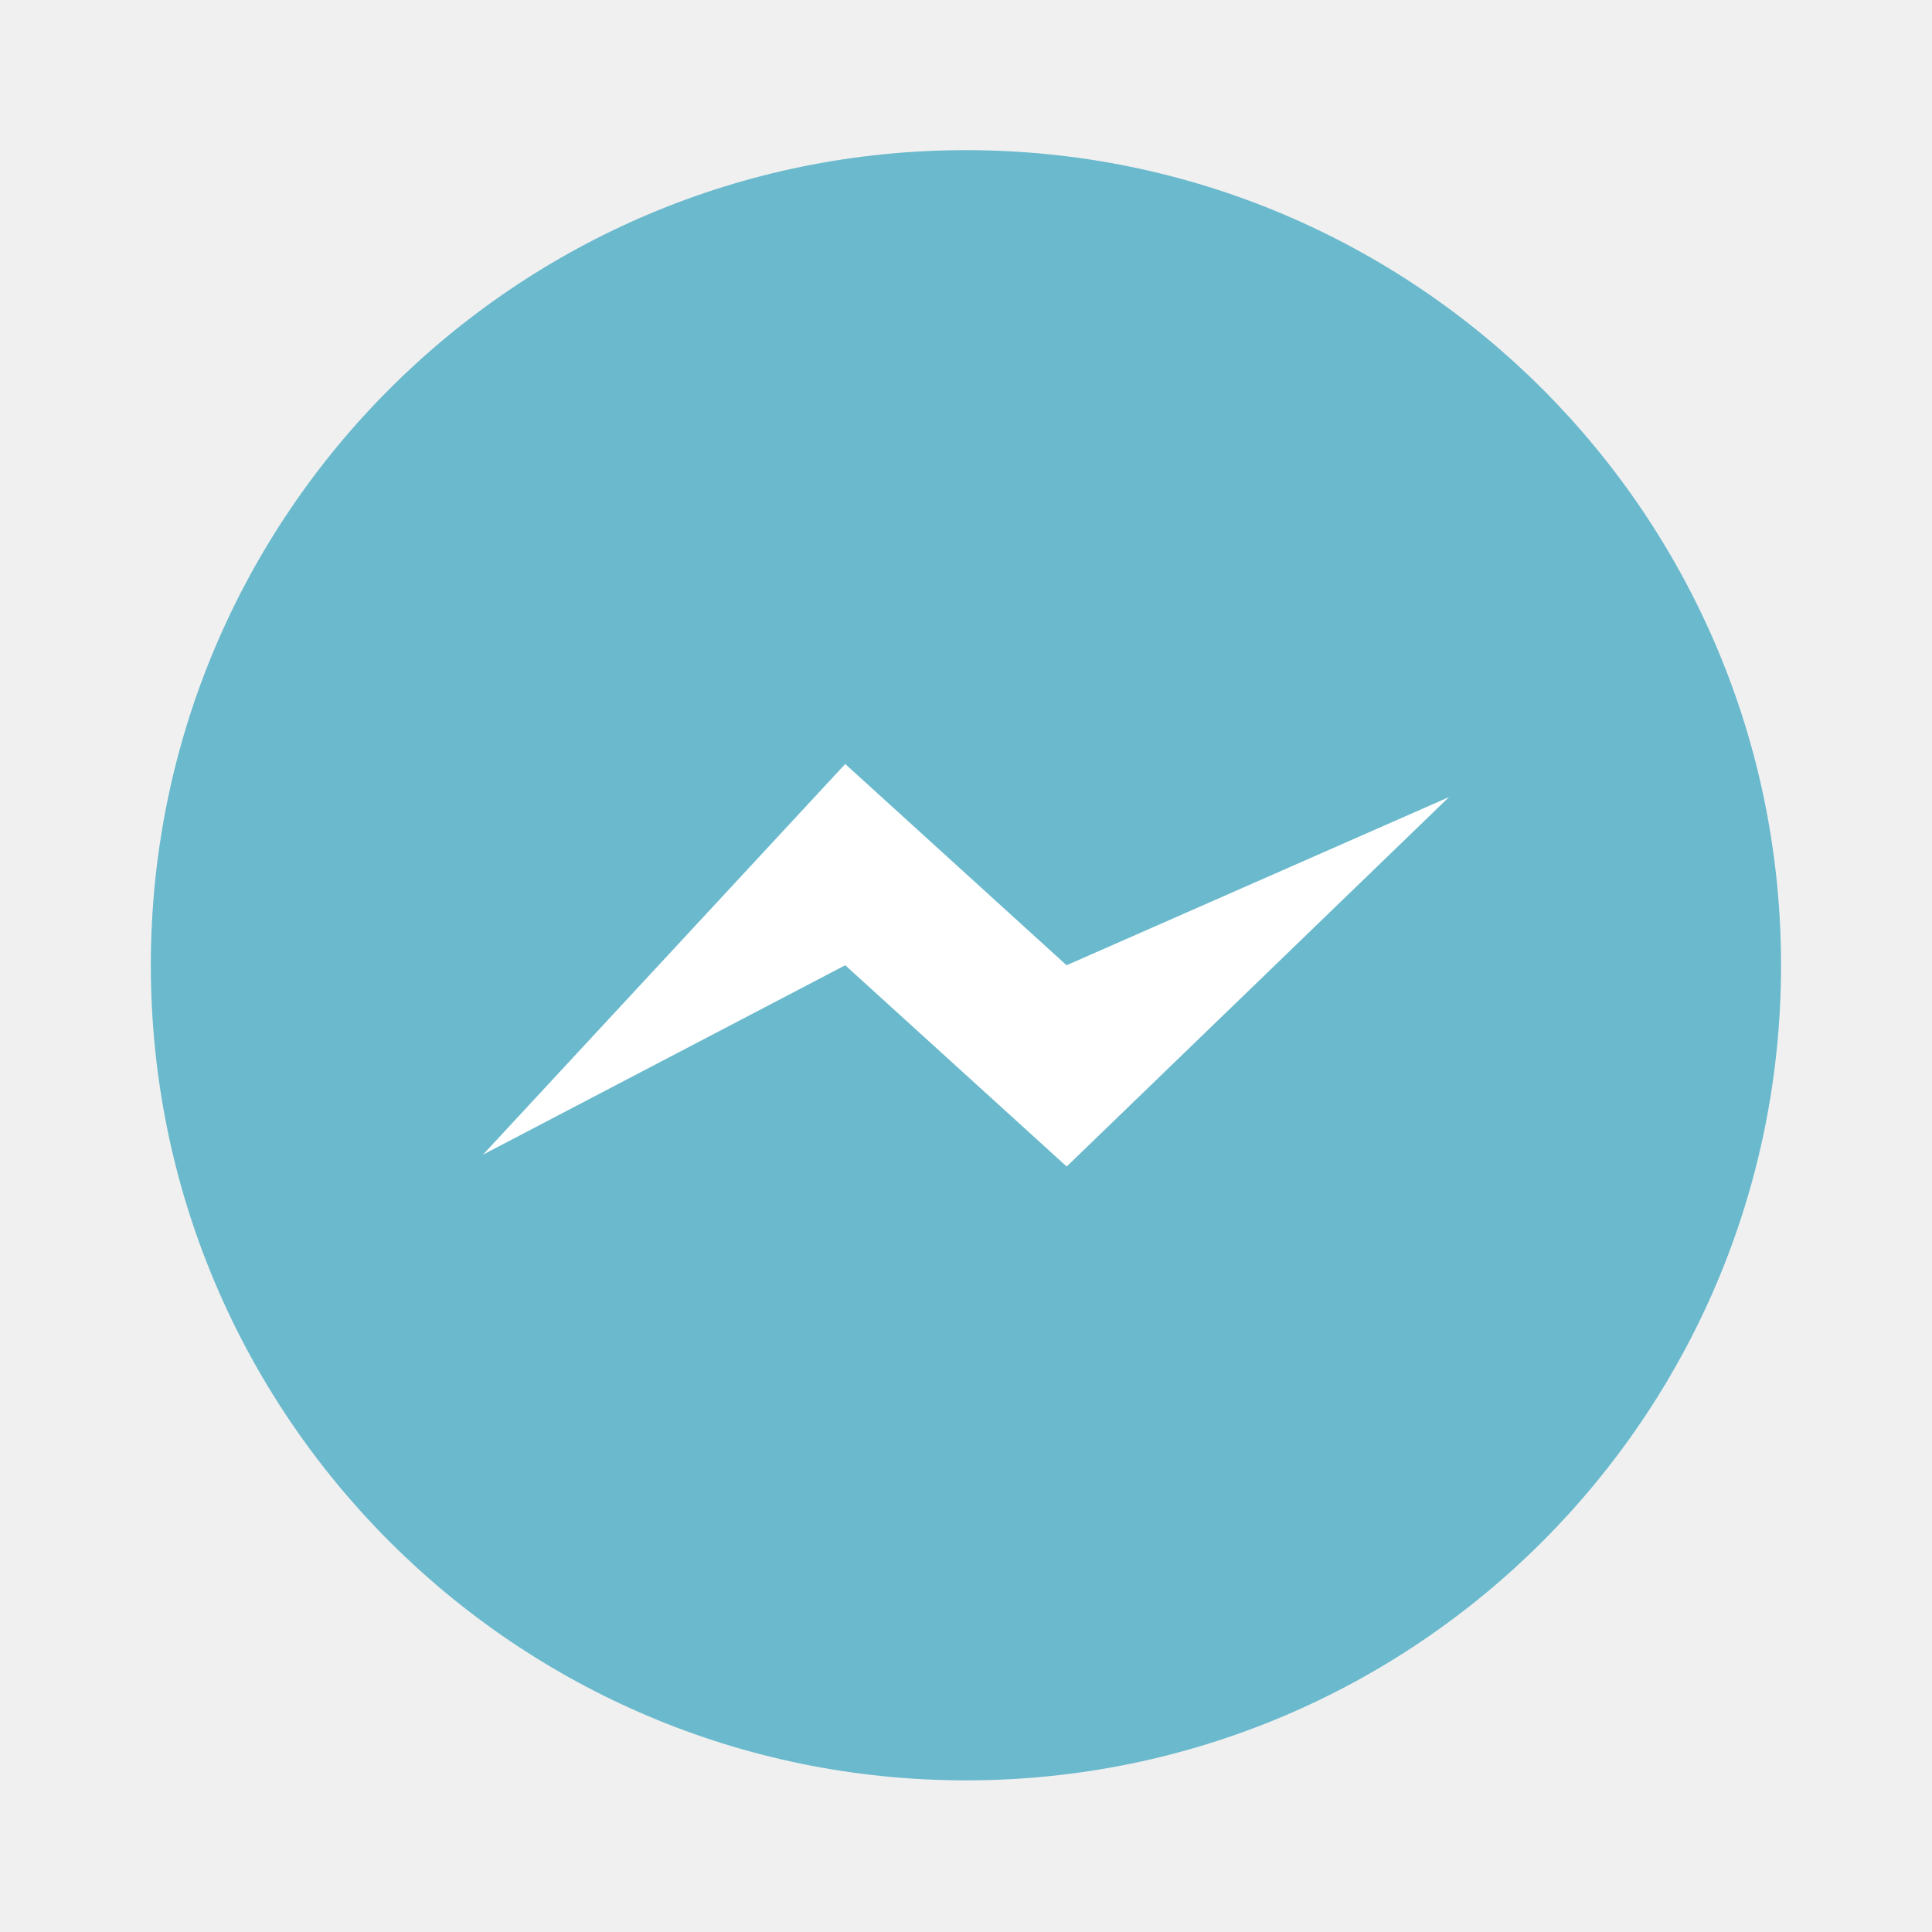
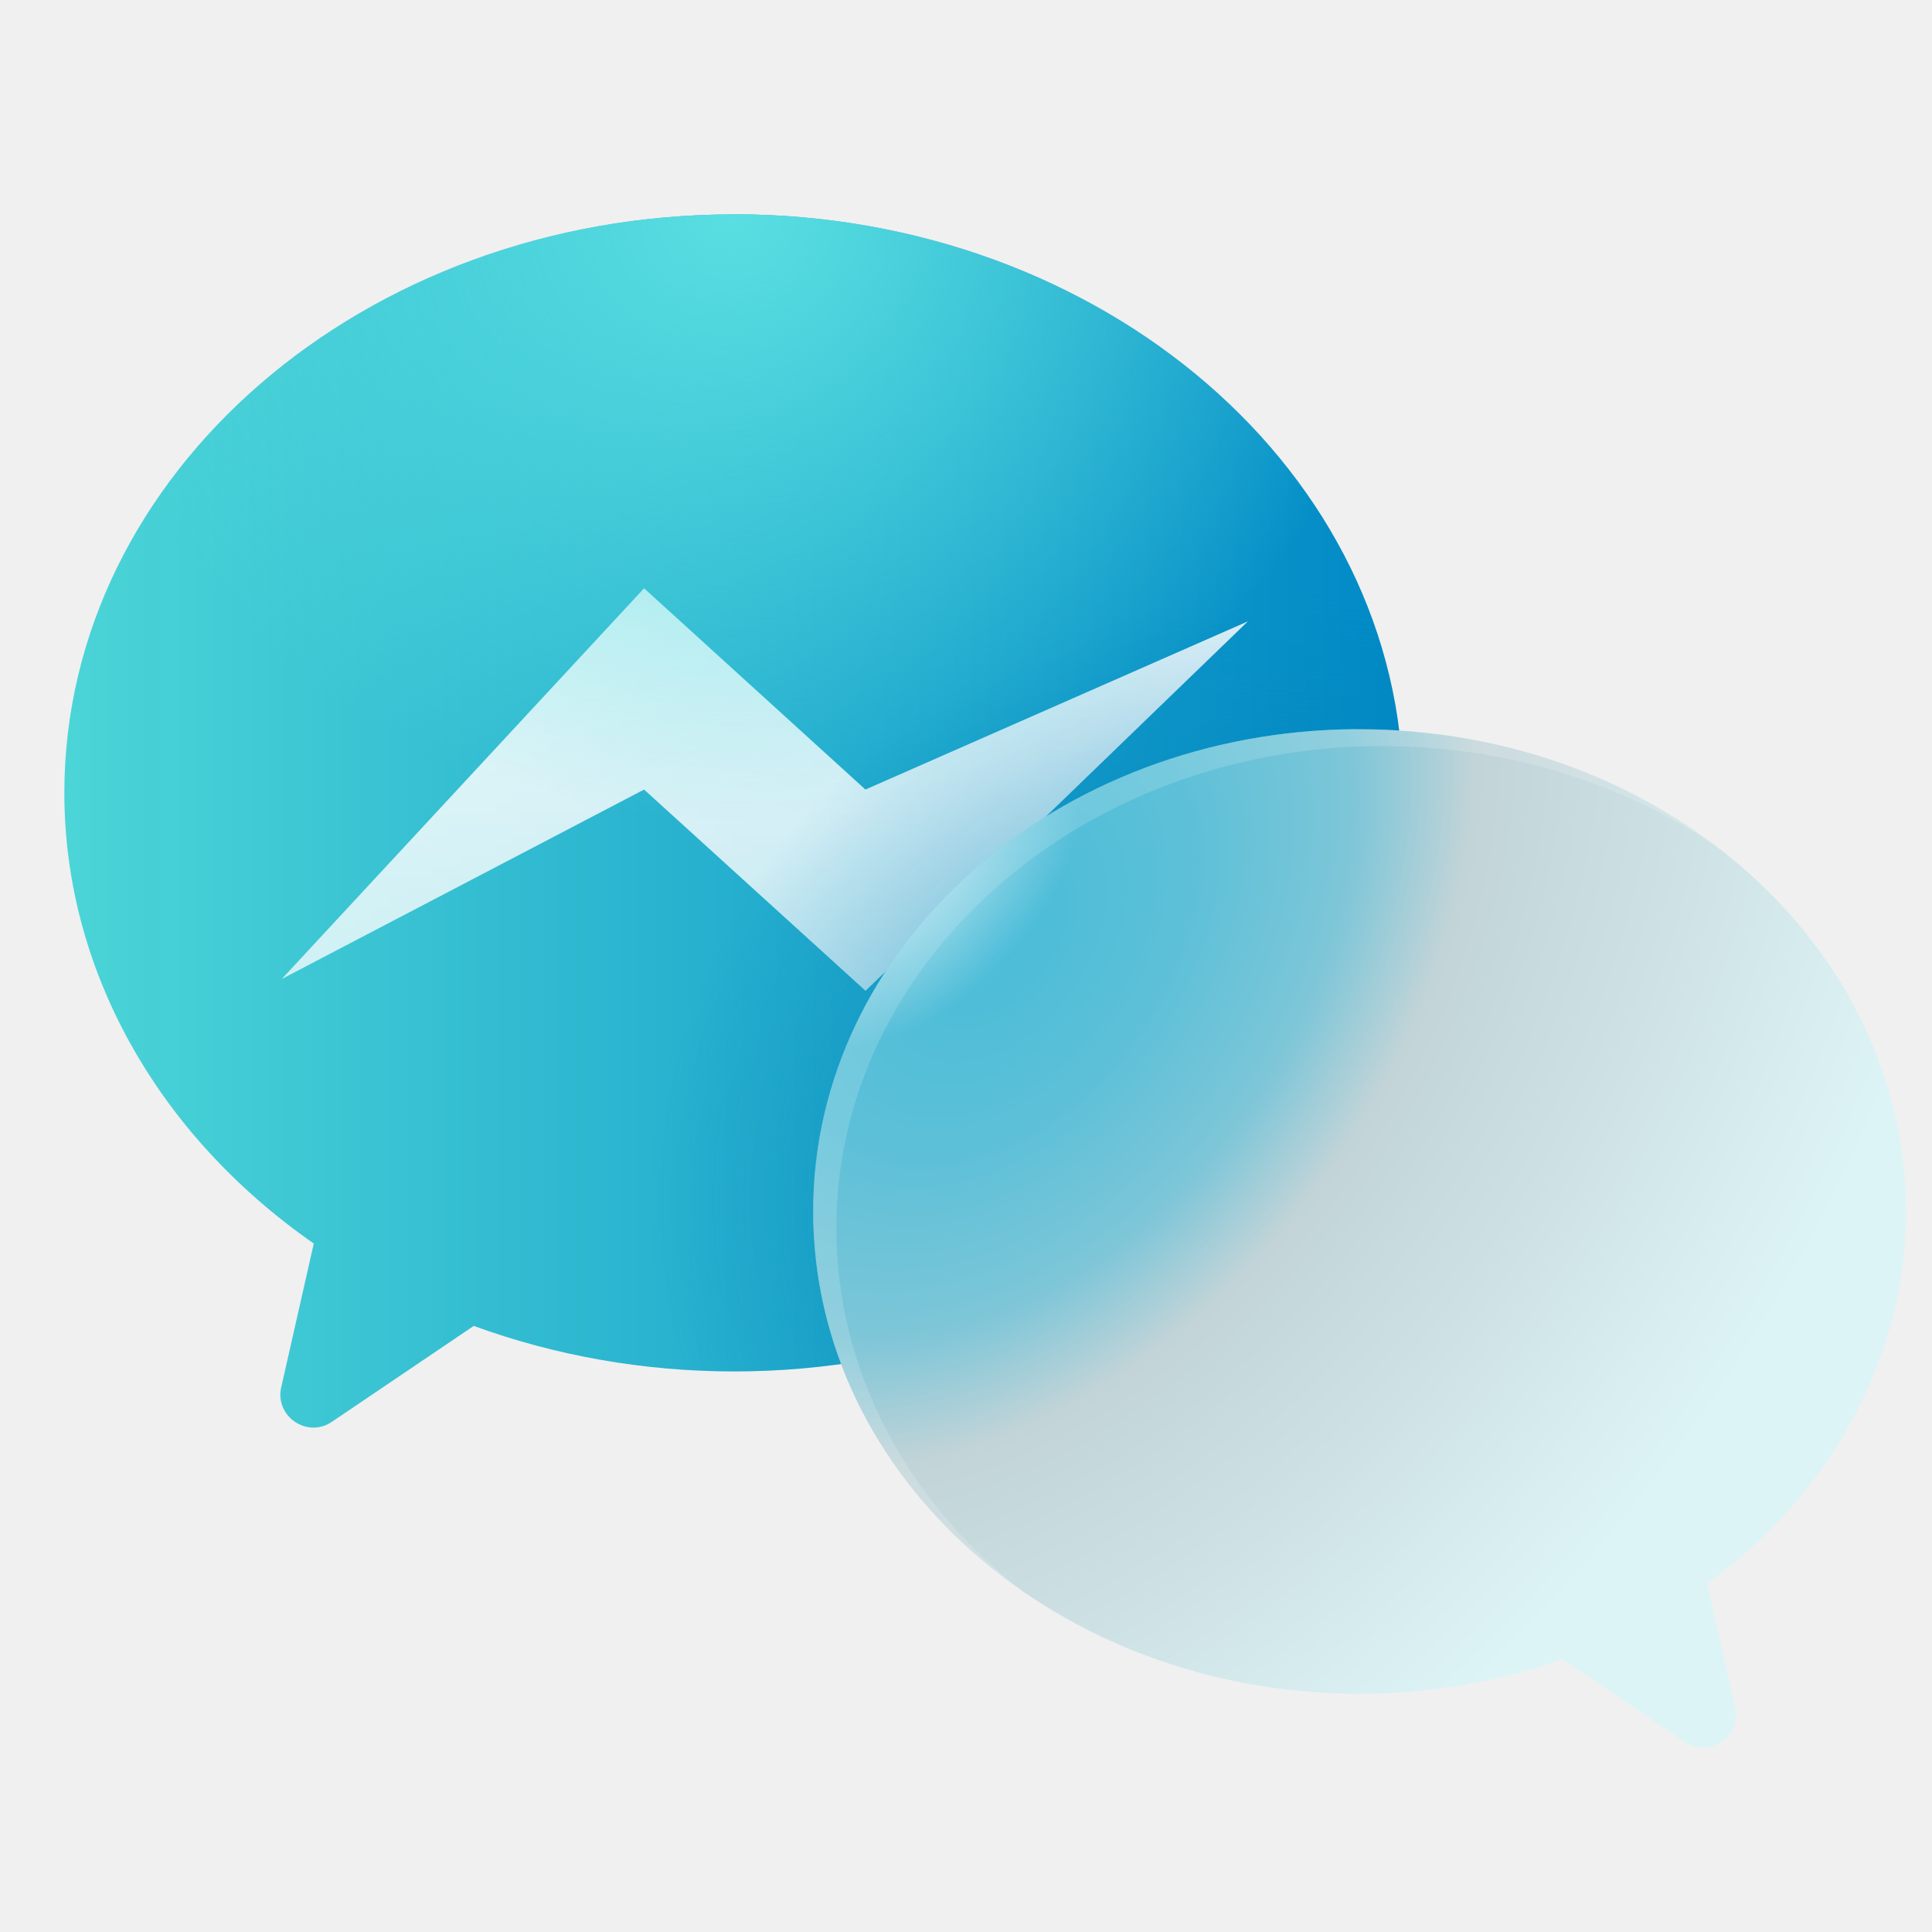
- <svg xmlns="http://www.w3.org/2000/svg" width="64" height="64" version="1.1" viewBox="0 0 16.933 16.933">
-   <g transform="translate(0 -280.07)">
-     <circle cx="8.466" cy="288.53" r="7.144" fill="#6ab9cd" style="paint-order:stroke markers fill" />
-     <path d="m7.408 288.53-3.175 1.66 3.175-3.424 1.94 1.764 3.352-1.474-3.351 3.238" fill="#fff" />
-   </g>
+ <svg xmlns="http://www.w3.org/2000/svg" xmlns:xlink="http://www.w3.org/1999/xlink" width="64" height="64" version="1.1" viewBox="0 0 16.933 16.933" id="svg20">
+   <defs id="defs24">
+     <linearGradient id="linearGradient873">
+       <stop style="stop-color:#0482b7;stop-opacity:1;" offset="0" id="stop869" />
+       <stop style="stop-color:#0482b7;stop-opacity:0;" offset="1" id="stop871" />
+     </linearGradient>
+     <linearGradient id="linearGradient863">
+       <stop style="stop-color:#59dfe1;stop-opacity:1;" offset="0" id="stop859" />
+       <stop style="stop-color:#59dfe1;stop-opacity:0;" offset="1" id="stop861" />
+     </linearGradient>
+     <linearGradient id="linearGradient960">
+       <stop style="stop-color:#d3eef5;stop-opacity:1;" offset="0" id="stop956" />
+       <stop style="stop-color:#d3eef5;stop-opacity:0;" offset="1" id="stop958" />
+     </linearGradient>
+     <linearGradient id="linearGradient950">
+       <stop style="stop-color:#ffffff;stop-opacity:0.881" offset="0" id="stop946" />
+       <stop style="stop-color:#ffffff;stop-opacity:0.724" offset="1" id="stop948" />
+     </linearGradient>
+     <linearGradient id="linearGradient894">
+       <stop style="stop-color:#49bcd8;stop-opacity:1;" offset="0" id="stop890" />
+       <stop style="stop-color:#5dc0d8;stop-opacity:1" offset="0.198" id="stop902" />
+       <stop style="stop-color:#71c4d8;stop-opacity:1" offset="0.297" id="stop928" />
+       <stop style="stop-color:#7ec6d8;stop-opacity:1" offset="0.358" id="stop930" />
+       <stop style="stop-color:#c2d4d8;stop-opacity:1" offset="0.478" id="stop900" />
+       <stop style="stop-color:#ddf4f6;stop-opacity:1" offset="1" id="stop892" />
+     </linearGradient>
+     <linearGradient xlink:href="#linearGradient1234" id="linearGradient1236" x1="342.632" y1="348.095" x2="403.47" y2="348.095" gradientUnits="userSpaceOnUse" gradientTransform="matrix(0.1928465,0,0,0.1928465,-65.51191,-59.93326)" />
+     <linearGradient id="linearGradient1234">
+       <stop style="stop-color:#4bd5d7;stop-opacity:1" offset="0" id="stop1230" />
+       <stop style="stop-color:#0089c6;stop-opacity:1" offset="1" id="stop1232" />
+     </linearGradient>
+     <radialGradient xlink:href="#linearGradient894" id="radialGradient898" gradientUnits="userSpaceOnUse" gradientTransform="matrix(1.334477,-1.836764,1.280238,0.9301401,-10.85745,51.78695)" cx="20.597" cy="-6.199" fx="20.597" fy="-6.199" r="4.789" />
+     <linearGradient xlink:href="#linearGradient950" id="linearGradient952" x1="5.347" y1="5.457" x2="5.347" y2="9.146" gradientUnits="userSpaceOnUse" />
+     <radialGradient xlink:href="#linearGradient960" id="radialGradient962" cx="6.342" cy="-4.037" fx="6.342" fy="-4.037" r="4.789" gradientTransform="matrix(0.2939745,-0.2898398,0.2071531,0.2101082,6.724971,10.182)" gradientUnits="userSpaceOnUse" />
+     <radialGradient xlink:href="#linearGradient863" id="radialGradient865" cx="6.43" cy="1.329" fx="6.43" fy="1.329" r="5.866" gradientTransform="matrix(1,0,0,0.9063207,0,0.6740745)" gradientUnits="userSpaceOnUse" />
+     <radialGradient xlink:href="#linearGradient873" id="radialGradient875" cx="1.395" cy="9.219" fx="1.395" fy="9.219" r="5.866" gradientTransform="matrix(1,0,0,0.9063208,10.16903,2.167315)" gradientUnits="userSpaceOnUse" />
+   </defs>
+   <circle cx="-330.35" cy="-328.38" r="0" fill="#5e4aa6" stroke-width=".265" id="circle2" />
+   <circle cx="-65.741" cy="5.337" r="0" fill="#5e4aa6" fill-rule="evenodd" stroke-width=".41" id="circle4" />
+   <path id="path1197" style="fill:url(#linearGradient1236);fill-opacity:1;stroke:none;stroke-width:0.953;stroke-linecap:square;stroke-miterlimit:4;stroke-dasharray:none;stroke-opacity:1" d="M 6.43,1.879 A 5.866,5.07 0 0 0 0.564,6.949 5.866,5.07 0 0 0 2.75,10.899 l -0.282,1.246 c -0.072,0.262 0.224,0.47 0.446,0.313 l 1.238,-0.837 a 5.866,5.07 0 0 0 2.279,0.399 5.866,5.07 0 0 0 5.866,-5.071 5.866,5.07 0 0 0 -5.866,-5.071 z" />
+   <path id="path1266" style="fill:#ffffff;fill-opacity:0.237;stroke:none;stroke-width:0.786;stroke-linecap:square;stroke-miterlimit:4;stroke-dasharray:none;stroke-opacity:1" d="m 11.882,6.391 a 4.789,4.227 0 0 0 -4.755,4.227 4.789,4.227 0 0 0 1.852,3.339 4.789,4.227 0 0 1 -1.68,-3.215 4.789,4.227 0 0 1 4.755,-4.227 4.789,4.227 0 0 1 0.034,0 4.789,4.227 0 0 1 2.936,0.887 4.789,4.227 0 0 0 -3.108,-1.011 4.789,4.227 0 0 0 -0.034,0 z" />
+   <path d="m 5.645,6.92 -3.175,1.66 3.175,-3.424 1.94,1.764 3.352,-1.474 -3.351,3.238" fill="#ffffff" id="path4" style="fill-opacity:1;fill:url(#linearGradient952)" />
+   <path id="path867" style="fill:url(#radialGradient875);fill-opacity:1;stroke:none;stroke-width:0.953;stroke-linecap:square;stroke-miterlimit:4;stroke-dasharray:none;stroke-opacity:1" d="M 6.43,1.879 A 5.866,5.07 0 0 0 0.564,6.949 5.866,5.07 0 0 0 2.75,10.899 l -0.282,1.246 c -0.072,0.262 0.224,0.47 0.446,0.313 l 1.238,-0.837 a 5.866,5.07 0 0 0 2.279,0.399 5.866,5.07 0 0 0 5.866,-5.071 5.866,5.07 0 0 0 -5.866,-5.071 z" />
+   <path id="ellipse1199-3" style="fill:url(#radialGradient898);fill-opacity:1;stroke:none;stroke-width:0.786;stroke-linecap:square;stroke-miterlimit:4;stroke-dasharray:none;stroke-opacity:1" d="m 11.882,6.391 a 4.789,4.227 0 0 0 -4.755,4.227 4.789,4.227 0 0 0 4.789,4.227 4.789,4.227 0 0 0 1.777,-0.302 l 1.066,0.72 c 0.222,0.157 0.518,-0.051 0.446,-0.313 l -0.243,-1.07 a 4.789,4.227 0 0 0 1.743,-3.261 4.789,4.227 0 0 0 -4.789,-4.227 4.789,4.227 0 0 0 -0.034,0 z" />
+   <path id="path932" style="fill:#ffffff;fill-opacity:0.16;stroke:none;stroke-width:2.972;stroke-linecap:square;stroke-miterlimit:4;stroke-dasharray:none;stroke-opacity:1" d="M 44.91 24.154 A 18.101 15.977 0 0 0 26.938 40.131 A 18.101 15.977 0 0 0 33.873 52.705 A 18.101 15.977 0 0 1 27.705 40.691 A 18.101 15.977 0 0 1 45.678 24.715 A 18.101 15.977 0 0 1 45.805 24.715 A 18.101 15.977 0 0 1 56.971 28.117 A 18.101 15.977 0 0 0 45.037 24.154 A 18.101 15.977 0 0 0 44.91 24.154 z " transform="scale(0.2645781)" />
+   <path id="path954" style="fill:url(#radialGradient962);fill-opacity:1;stroke:none;stroke-width:0.786;stroke-linecap:square;stroke-miterlimit:4;stroke-dasharray:none;stroke-opacity:1" d="m 11.882,6.391 a 4.789,4.227 0 0 0 -4.755,4.227 4.789,4.227 0 0 0 4.789,4.227 4.789,4.227 0 0 0 1.777,-0.302 l 1.066,0.72 c 0.222,0.157 0.518,-0.051 0.446,-0.313 l -0.243,-1.07 a 4.789,4.227 0 0 0 1.743,-3.261 4.789,4.227 0 0 0 -4.789,-4.227 4.789,4.227 0 0 0 -0.034,0 z" />
+   <path id="path857" style="fill:url(#radialGradient865);fill-opacity:1;stroke:none;stroke-width:0.953;stroke-linecap:square;stroke-miterlimit:4;stroke-dasharray:none;stroke-opacity:1" d="M 6.43,1.879 A 5.866,5.07 0 0 0 0.564,6.949 5.866,5.07 0 0 0 2.75,10.899 l -0.282,1.246 c -0.072,0.262 0.224,0.47 0.446,0.313 l 1.238,-0.837 a 5.866,5.07 0 0 0 2.279,0.399 5.866,5.07 0 0 0 5.866,-5.071 5.866,5.07 0 0 0 -5.866,-5.071 z" />
</svg>
